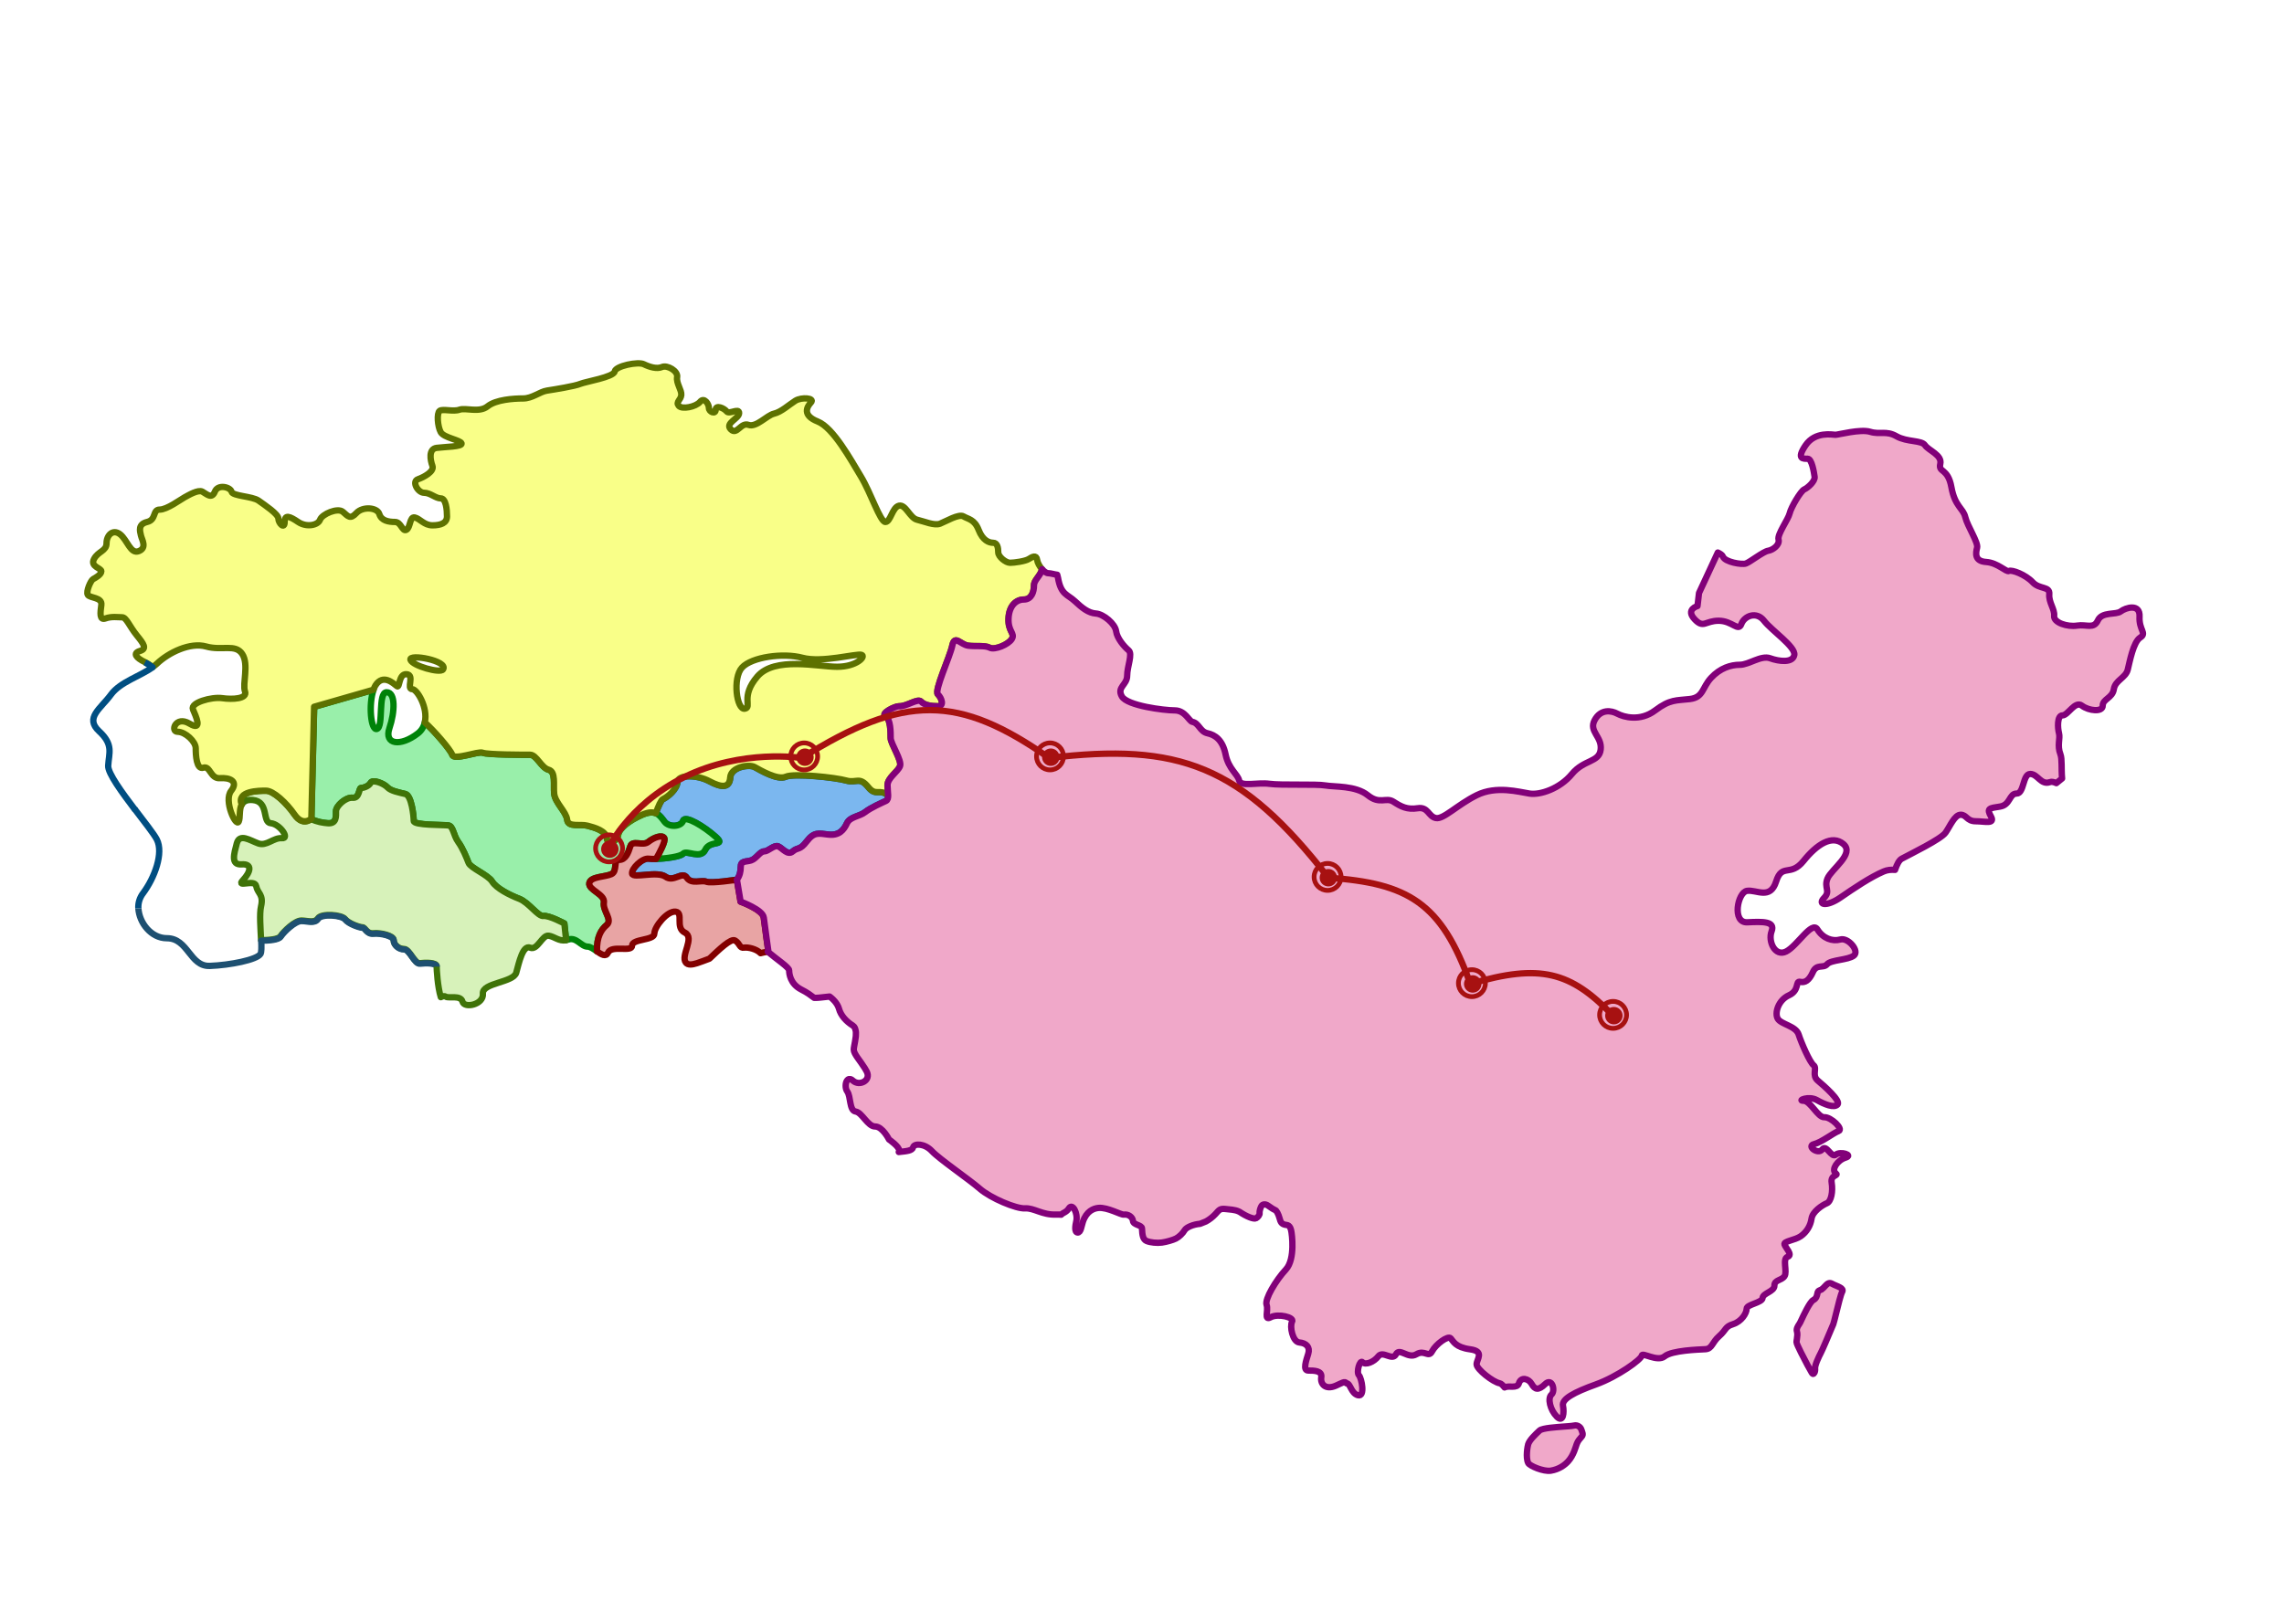
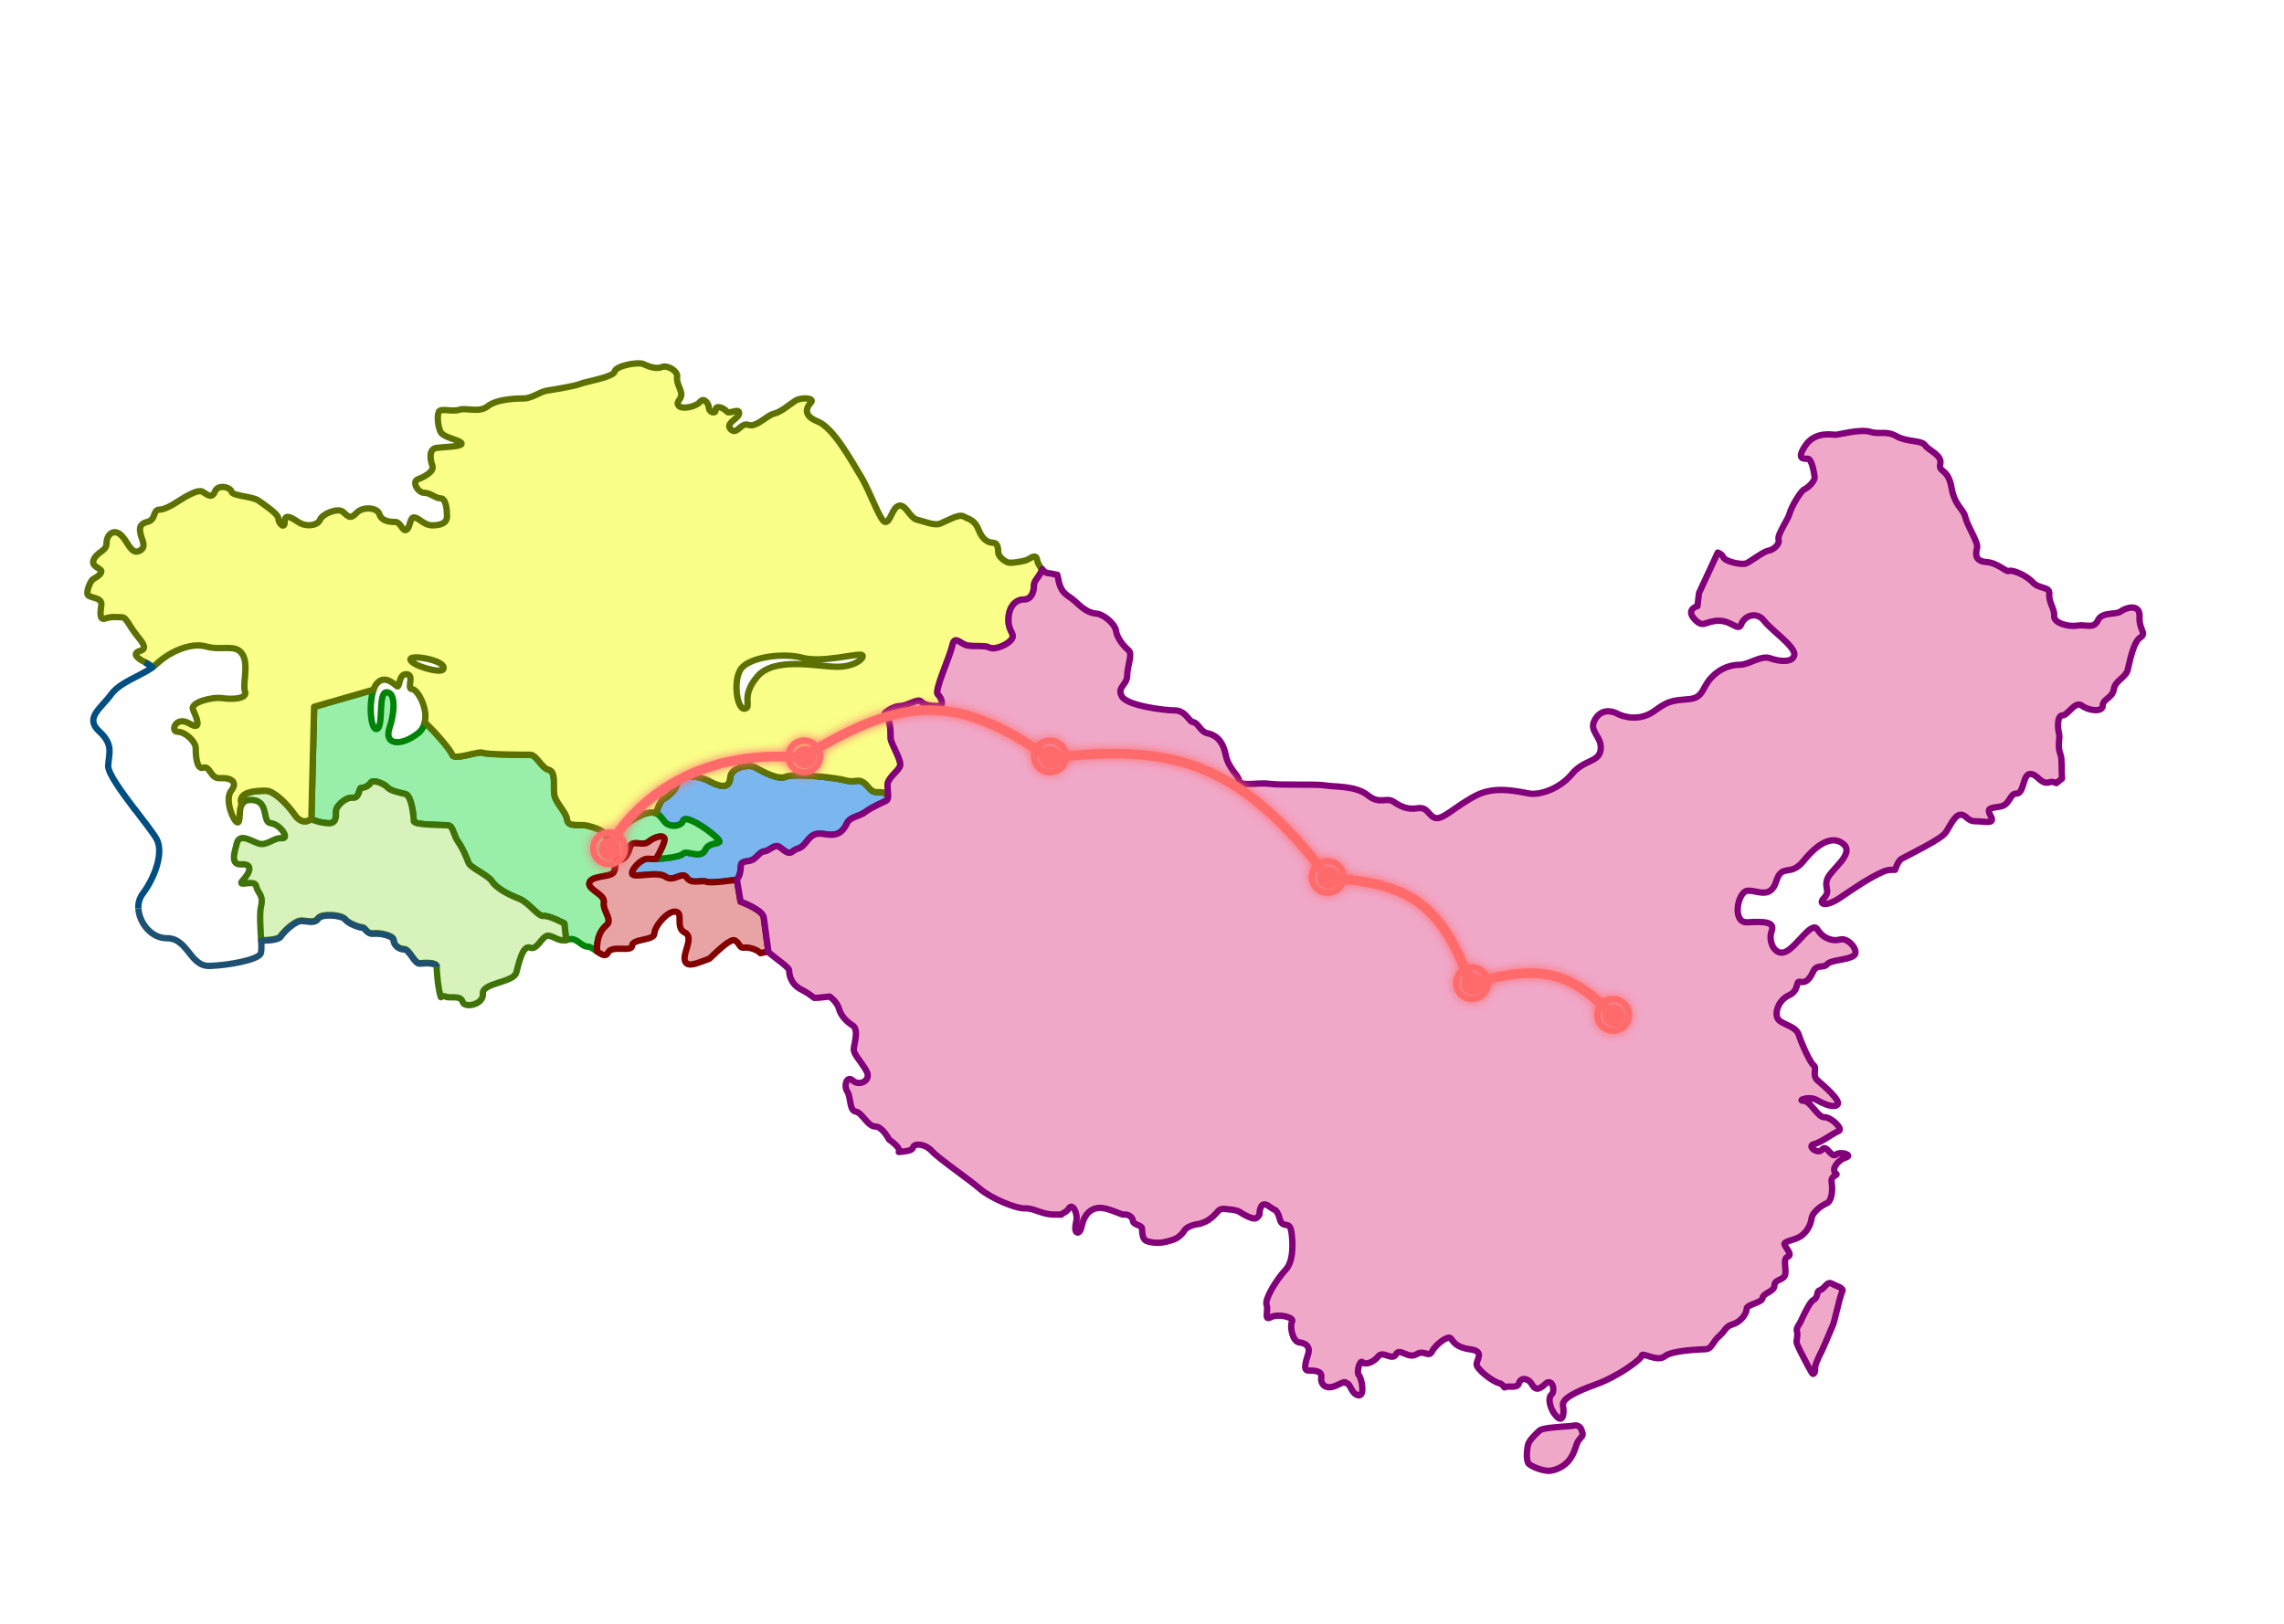
<svg xmlns="http://www.w3.org/2000/svg" width="1440" height="1024" viewBox="0 0 1440 1024" fill="none">
  <path d="M547.524 496.48C541.843 489.406 540.093 494.103 533.518 492.231C526.943 490.341 500.682 487.497 495.43 489.855C490.178 492.232 479.226 485.607 475.743 483.716C472.223 481.826 460.862 483.716 460.415 490.323C459.968 496.929 455.163 496.929 447.284 492.681C439.406 488.432 427.598 488.432 427.169 493.167C426.722 497.883 421.023 502.599 417.969 504.003C416.795 504.546 415.119 508.382 413.499 512.893C415.92 513.884 417.391 516.111 418.993 518.189C421.917 521.95 429.516 521.333 430.689 517.552C431.863 513.772 444.118 521.333 451.14 527.621C458.143 533.928 447.638 529.511 444.695 535.818C441.771 542.106 433.018 535.818 430.671 538.344C428.343 540.871 413.145 542.125 409.047 541.489C404.95 540.852 397.947 547.777 398.524 550.939C399.12 554.102 414.318 549.049 419.57 552.83C424.823 556.61 430.093 549.049 433.018 553.466C435.923 557.883 442.367 554.739 445.291 555.992C448.197 557.246 464.419 554.757 464.568 554.72C466.356 552.455 466.99 549.424 466.99 546.804C466.99 542.555 470.268 543.622 473.564 542.555C476.842 541.489 479.152 536.885 481.759 536.885C484.385 536.885 487.999 532.636 490.625 533.703C493.251 534.77 496.529 539.711 499.807 536.885C503.085 534.059 504.072 536.529 508.672 530.503C513.273 524.496 516.215 525.544 522.138 526.255C529.011 527.078 531.972 523.41 533.946 519.181C535.921 514.932 541.825 514.932 545.438 512.106C549.051 509.262 556.278 506.099 558.569 505.032C559.668 504.508 559.928 503.273 559.928 501.589C554.62 497.06 552.292 502.412 547.524 496.48Z" fill="#7BB7EF" stroke="#004E82" stroke-width="4" stroke-miterlimit="10" stroke-linejoin="round" />
  <path d="M451.14 527.658C444.118 521.37 431.863 513.809 430.689 517.59C429.516 521.37 421.917 521.988 418.993 518.226C416.087 514.446 413.741 510.029 404.968 513.809C396.214 517.59 390.366 522.624 389.77 526.404C389.193 530.204 383.345 533.984 382.749 528.931C382.153 523.878 375.168 522.007 370.475 520.753C365.8 519.499 358.201 522.006 357.605 516.972C357.027 511.919 350.006 506.249 349.428 500.578C348.851 494.926 350.602 486.729 345.927 485.457C341.252 484.184 338.328 476.006 334.249 476.006C330.152 476.006 307.355 476.006 304.43 474.752C301.506 473.498 286.308 479.786 285.135 476.006C284.185 472.937 273.662 460.772 267.832 455.607C267.199 458.208 265.877 460.641 263.455 462.513C252.504 471.009 242.018 469.587 245.52 459.2C249.021 448.813 249.449 436.555 243.769 436.555C238.07 436.555 242.018 458.264 237.641 459.687C233.767 460.941 232.277 443.929 235.518 435.002L198.082 445.763L196.331 516.336C196.331 516.336 196.238 516.392 196.163 516.467C199.665 518.301 203.725 518.881 206.575 519.124C212.255 519.592 211.808 514.876 211.808 511.564C211.808 508.27 217.936 502.599 222.313 503.067C226.69 503.535 226.261 496.929 227.565 496.929C228.869 496.929 232.37 495.974 233.674 493.635C234.978 491.258 241.999 494.084 244.179 496.461C246.358 498.819 251.61 499.755 255.558 500.709C259.488 501.645 260.811 514.876 260.811 517.702C260.811 520.528 279.641 520.06 282.695 520.528C285.75 520.996 285.75 526.666 288.823 530.915C291.896 535.163 294.075 540.833 295.379 544.127C296.701 547.44 307.634 551.688 310.26 555.917C312.886 560.166 321.193 564.414 327.321 566.772C333.448 569.149 339.147 578.094 342.649 577.627C346.15 577.159 355.78 582.343 355.78 582.343L356.897 592.86C357.307 592.785 357.735 592.711 358.182 592.542C363.434 590.671 366.359 596.959 370.456 596.959C372.17 596.959 374.311 598.512 376.379 599.953C376.099 590.708 379.117 586.123 382.488 583.297C386.436 580.003 379.862 574.333 380.737 569.13C381.594 563.946 370.68 561.101 371.536 556.872C372.412 552.624 381.594 553.092 385.542 551.201C389.472 549.33 386.418 542.237 390.366 542.237C394.315 542.237 396.047 537.989 397.369 533.741C398.692 529.492 405.248 533.741 408.749 530.896C412.251 528.07 417.503 526.18 418.807 528.538C419.85 530.391 415.51 538.307 413.592 541.638C419.701 541.451 428.883 540.253 430.652 538.344C432.999 535.818 441.753 542.125 444.677 535.818C447.638 529.549 458.143 533.965 451.14 527.658Z" fill="#99EFAA" stroke="#008209" stroke-width="4" stroke-miterlimit="10" stroke-linejoin="round" />
  <path d="M355.817 582.361C355.817 582.361 346.188 577.177 342.686 577.645C339.185 578.113 333.504 569.168 327.358 566.791C321.23 564.433 312.924 560.203 310.297 555.936C307.671 551.707 296.72 547.44 295.416 544.146C294.112 540.852 291.915 535.182 288.86 530.933C285.806 526.685 285.806 521.033 282.732 520.547C279.659 520.079 260.848 520.547 260.848 517.721C260.848 514.895 259.526 501.664 255.596 500.728C251.647 499.774 246.395 498.838 244.216 496.48C242.018 494.103 235.015 491.277 233.711 493.654C232.408 495.993 228.906 496.948 227.602 496.948C226.28 496.948 226.727 503.554 222.35 503.086C217.973 502.618 211.846 508.289 211.846 511.582C211.846 514.895 212.293 519.611 206.612 519.143C203.762 518.9 199.702 518.32 196.201 516.486C195.381 517.178 190.632 520.715 185.845 513.828C180.593 506.249 172.398 498.688 167.742 498.688C163.532 498.688 149.024 498.725 152.451 507.39C153.475 505.444 155.449 504.153 159.36 504.508C169.865 505.444 165.041 518.657 170.74 519.143C176.44 519.611 182.996 529.062 177.743 528.575C172.491 528.108 168.114 533.778 162.862 531.888C157.61 529.998 151.035 525.282 149.284 531.888C147.534 538.494 145.336 545.568 152.339 545.082C159.342 544.614 158.019 549.817 153.214 555.001C148.409 560.203 160.646 554.046 161.521 558.781C162.396 563.497 166.326 563.965 164.594 571.526C163.477 576.298 164.296 585.842 164.613 592.898C169.25 592.86 175.508 592.43 176.849 590.409C179.047 587.115 186.031 580.509 189.98 580.509C193.928 580.509 198.305 582.399 200.484 579.086C202.664 575.793 215.366 576.728 217.545 579.573C219.743 582.399 226.727 584.757 228.478 584.757C230.229 584.757 231.104 589.005 235.481 588.537C239.858 588.069 248.164 589.96 248.164 592.785C248.164 595.611 251.219 598.437 254.72 598.437C258.222 598.437 261.276 607.888 264.778 607.402C268.279 606.934 275.282 606.934 275.282 609.292C275.282 611.276 275.916 622.448 277.927 628.83C279.138 628.138 280.367 628.025 281.075 628.512C282.826 629.784 290.443 627.258 291.598 631.675C292.771 636.091 305.027 633.565 304.449 626.622C303.853 619.697 323.726 619.697 325.477 613.39C327.228 607.084 329.574 595.742 334.249 597.633C338.905 599.523 341.83 589.454 345.927 590.072C349.671 590.652 352.446 593.796 356.934 592.898L355.817 582.361Z" fill="#D7F2BA" stroke="#3F7308" stroke-width="4" stroke-miterlimit="10" stroke-linejoin="round" />
  <path d="M275.376 609.61C275.376 607.252 268.391 607.252 264.871 607.72C261.37 608.206 258.315 598.755 254.814 598.755C251.312 598.755 248.258 595.93 248.258 593.104C248.258 590.278 239.932 588.388 235.574 588.855C231.197 589.305 230.322 585.075 228.571 585.075C226.82 585.075 219.836 582.717 217.638 579.891C215.459 577.046 202.757 576.111 200.578 579.404C198.38 582.717 194.003 580.827 190.073 580.827C186.125 580.827 179.14 587.433 176.942 590.727C175.601 592.767 169.362 593.179 164.706 593.216C164.892 597.277 164.892 600.533 164.24 601.581C161.949 605.287 144.982 608.656 132.28 609.123C119.596 609.591 118.721 591.663 105.162 591.663C95.29 591.663 87.766 581.931 87.244 572.817" stroke="#1E5071" stroke-width="4" stroke-miterlimit="10" stroke-linejoin="round" />
  <path d="M653.873 353.013C653.444 349.719 650.8 351.123 648.621 352.526C646.441 353.93 639.42 354.903 636.794 354.903C634.168 354.903 629.362 351.123 629.362 348.297C629.362 345.452 628.804 342.289 626.177 342.289C623.551 342.289 619.603 340.867 616.995 334.149C614.369 327.43 610.421 327.43 607.478 325.652C604.517 323.874 596.322 328.834 592.708 330.237C589.095 331.659 582.856 328.834 578.255 327.767C573.655 326.7 571.029 317.867 566.764 318.915C562.499 319.982 561.511 329.17 558.215 329.17C554.937 329.17 549.033 310.774 542.793 300.5C536.573 290.244 525.398 269.714 515.564 265.821C505.711 261.929 508.654 256.614 511.298 253.788C513.925 250.962 505.394 250.251 501.446 252.721C497.497 255.191 492.58 259.795 487.999 260.862C483.398 261.929 476.842 269.714 471.907 267.936C466.99 266.158 464.68 274.673 460.75 270.762C456.802 266.869 466.002 264.043 466.002 260.506C466.002 256.969 459.763 261.573 458.124 259.44C456.485 257.325 451.214 255.191 451.214 258.373C451.214 261.554 446.949 259.776 446.949 257.306C446.949 254.817 444.006 250.213 441.362 253.413C438.735 256.595 429.87 258.373 427.896 255.884C425.921 253.413 429.199 252.347 429.535 249.146C429.851 245.965 426.257 241.717 426.909 237.824C427.579 233.931 420.669 230.039 417.391 231.442C414.113 232.865 409.513 231.442 405.9 229.683C402.286 227.905 388.187 230.75 387.517 234.287C386.865 237.824 369.134 240.669 365.856 242.072C362.578 243.495 349.447 245.609 344.847 246.321C340.246 247.032 335.646 251.28 329.742 251.28C323.838 251.28 312.663 251.991 307.411 256.239C302.158 260.488 293.628 256.95 289.68 258.373C285.731 259.776 279.175 257.662 277.201 259.084C275.227 260.506 275.897 268.984 277.871 272.54C279.846 276.077 290.35 277.499 291.002 279.614C291.654 281.747 280.497 281.747 275.245 282.44C270.012 283.151 271.315 290.225 272.619 293.762C273.941 297.299 267.367 300.855 263.437 302.259C259.488 303.662 263.437 310.755 267.385 310.755C271.334 310.755 274.612 314.292 277.89 314.292C281.168 314.292 281.82 321.366 281.82 325.633C281.82 329.882 277.89 331.285 272.638 331.285C267.385 331.285 264.759 327.037 261.481 326.326C258.203 325.633 258.855 332.708 256.229 334.111C253.603 335.533 252.951 329.152 249.021 329.152C245.073 329.152 240.472 328.441 239.169 324.192C237.846 319.944 228.664 319.233 224.734 323.5C220.786 327.748 219.482 325.615 216.204 322.789C212.926 319.963 203.073 324.192 201.77 327.748C200.466 331.285 193.239 332.708 187.987 329.17C182.735 325.633 179.457 324.211 179.457 329.17C179.457 334.13 175.508 329.882 175.508 327.037C175.508 324.192 166.978 318.54 163.03 315.715C159.081 312.889 146.621 312.889 145.969 310.044C145.299 307.218 137.439 305.085 135.465 310.044C133.49 315.003 130.212 311.466 127.586 310.044C124.96 308.64 119.056 312.159 116.43 313.581C113.804 315.003 105.273 321.366 100.673 321.366C96.073 321.366 98.699 327.729 92.795 329.152C86.891 330.574 88.194 334.804 88.846 337.648C89.498 340.474 92.795 345.433 87.524 347.548C82.272 349.663 80.297 340.474 75.697 336.918C71.097 333.381 67.167 337.629 67.167 342.589C67.167 347.548 61.914 347.548 59.288 352.489C56.681 357.448 63.889 358.159 63.889 360.274C63.889 362.408 59.94 364.522 58.636 365.234C57.314 365.945 54.036 373.019 55.358 375.134C56.681 377.248 64.54 376.556 63.889 381.497C63.237 386.456 62.566 391.397 66.515 389.993C70.463 388.59 74.393 389.282 77.019 389.282C79.645 389.282 81.62 394.953 86.22 400.623C90.82 406.275 92.776 409.12 88.194 410.523C83.594 411.927 85.568 414.771 91.472 417.597C93.037 418.346 94.657 419.487 96.24 420.685C97.19 419.993 98.103 419.3 98.904 418.552C106.335 411.478 119.913 404.853 129.97 407.697C140.028 410.523 148.353 405.807 152.73 412.413C157.088 419.001 152.711 431.296 154.462 436.013C156.213 440.729 146.584 441.215 140.028 440.261C133.453 439.325 119.875 443.105 121.645 447.335C123.396 451.583 128.201 461.502 119.447 456.299C110.712 451.115 107.192 461.483 112.016 461.483C116.821 461.483 123.396 467.622 123.396 471.87C123.396 476.118 123.824 485.55 128.201 484.128C132.578 482.724 132.578 491.202 138.705 490.734C144.833 490.266 150.514 492.625 145.708 498.763C140.903 504.901 148.763 521.894 150.514 518.114C151.612 515.737 150.644 510.591 152.376 507.315C148.949 498.632 163.458 498.613 167.667 498.613C172.342 498.613 180.518 506.174 185.771 513.753C191.023 521.314 196.294 516.28 196.294 516.28L198.045 445.707L235.481 434.946C235.835 433.935 236.244 433.018 236.71 432.251C241.534 424.69 248.015 430.941 250.288 432.719C252.187 434.197 251.163 424.709 256.415 425.177C261.668 425.645 255.968 434.609 259.917 434.609C262.971 434.609 269.993 446.343 267.795 455.551C273.625 460.716 284.167 472.881 285.098 475.95C286.271 479.73 301.469 473.442 304.393 474.696C307.317 475.95 330.114 475.95 334.212 475.95C338.291 475.95 341.215 484.128 345.89 485.401C350.565 486.673 348.814 494.852 349.391 500.522C349.987 506.193 356.99 511.882 357.568 516.916C358.164 521.932 365.744 519.443 370.438 520.697C375.112 521.95 382.115 523.841 382.711 528.875C383.289 533.928 389.137 530.147 389.733 526.348C390.31 522.587 396.159 517.534 404.931 513.753C408.88 512.05 411.487 512.05 413.461 512.855C415.1 508.345 416.777 504.508 417.931 503.966C420.986 502.562 426.685 497.846 427.132 493.13C427.56 488.414 439.387 488.414 447.247 492.643C455.125 496.891 459.949 496.91 460.378 490.285C460.806 483.679 472.186 481.789 475.706 483.679C479.207 485.569 490.14 492.175 495.393 489.817C500.645 487.459 526.906 490.304 533.481 492.194C540.037 494.066 541.788 489.349 547.487 496.442C552.255 502.394 554.583 497.041 559.891 501.626C559.872 499.83 559.519 497.546 559.519 495.132C559.519 490.528 566.075 486.636 567.397 483.099C568.719 479.562 561.493 468.95 561.493 465.395C561.493 461.858 561.493 453.361 558.215 451.602C554.937 449.843 564.454 445.22 566.726 445.351C571.606 445.613 578.535 440.13 580.658 442.413C582.781 444.715 587.028 445.351 591.256 445.351C595.483 445.351 593.677 440.13 591.256 437.847C588.834 435.563 598.817 414.341 600.345 407.155C601.853 399.968 605.485 406.499 610.346 407.155C615.207 407.791 620.944 406.818 623.98 408.465C627.016 410.093 635.807 406.518 637.911 402.906C640.034 399.313 635.49 398.321 635.788 390.162C636.105 382.002 640.649 378.072 645.473 378.072C650.334 378.072 651.843 373.187 651.843 369.257C651.843 365.701 655.791 363.474 656.983 358.983C655.419 357.205 654.115 354.828 653.873 353.013ZM279.305 422.182C277.555 424.784 260.252 419.937 258.799 416.138C257.253 412.058 283.086 416.624 279.305 422.182ZM527.819 420.479C515.564 420.479 488.427 413.873 477.494 426.618C466.543 439.362 474.44 445.969 469.616 446.905C464.438 447.915 461.737 427.554 467.846 420.947C473.974 414.341 493.679 411.515 505.934 414.809C518.19 418.121 540.074 411.983 543.147 412.937C546.202 413.873 540.093 420.479 527.819 420.479Z" fill="#F9FF88" stroke="#5D7100" stroke-width="4" stroke-miterlimit="10" stroke-linejoin="round" />
  <path d="M85.196 510.722C76.889 499.736 67.949 487.59 68.21 482.874C68.657 474.846 71.711 469.662 62.51 461.165C53.328 452.669 63.386 447.017 69.96 438.034C75.827 430.024 88.306 426.506 96.203 420.798C94.601 419.6 92.962 418.496 91.398 417.728" stroke="#004E82" stroke-width="4" stroke-miterlimit="10" stroke-linejoin="round" />
  <path d="M463.488 593.122C466.766 595.237 466.114 598.082 469.169 597.595C471.683 597.221 476.973 598.437 479.506 601.095C482.188 600.384 484.441 600.122 484.441 600.122C484.441 600.122 482.113 583.728 481.517 578.693C480.94 573.64 466.896 568.606 466.896 568.606L464.568 554.757C464.568 554.757 448.197 557.284 445.291 556.03C442.367 554.757 435.942 557.92 433.018 553.503C430.093 549.087 424.823 556.666 419.57 552.867C414.318 549.087 399.12 554.14 398.524 550.977C397.947 547.814 404.95 540.908 409.047 541.526C410.034 541.676 411.673 541.713 413.61 541.657C415.529 538.326 419.868 530.409 418.825 528.557C417.522 526.199 412.269 528.089 408.768 530.915C405.266 533.759 398.71 529.492 397.388 533.759C396.066 538.008 394.333 542.256 390.385 542.256C386.436 542.256 389.491 549.349 385.561 551.22C381.613 553.11 372.43 552.643 371.555 556.891C370.68 561.139 381.613 563.965 380.756 569.149C379.88 574.352 386.436 580.003 382.507 583.316C379.135 586.142 376.1 590.727 376.398 599.972C379.247 601.937 381.985 603.677 383.326 600.758C385.673 595.705 398.524 600.758 398.524 596.341C398.524 591.925 412.549 593.178 412.549 588.781C412.549 584.364 420.725 574.277 425.977 574.913C431.248 575.549 425.4 585 431.826 588.144C438.251 591.307 428.901 602.648 432.403 607.046C433.725 608.693 436.277 608.412 439.406 607.42C441.79 606.691 444.509 605.549 447.284 604.557C453.058 599.092 460.881 591.419 463.488 593.122Z" fill="#E8A4A4" stroke="#820000" stroke-width="4" stroke-miterlimit="10" stroke-linejoin="round" />
  <path d="M87.226 572.817C87.021 569.392 88.101 566.061 90.131 563.366C97.563 553.447 103.243 537.877 98.866 529.38C97.078 525.862 90.653 517.833 84.805 510.085" stroke="#004E82" stroke-width="4" stroke-miterlimit="10" stroke-linejoin="round" />
  <path d="M1132.65 846.407C1132.65 847.043 1133.88 849.719 1135.46 852.901C1138.05 858.066 1141.51 864.504 1142.28 865.702C1142.52 866.076 1142.74 866.301 1142.97 866.394C1143.15 866.45 1143.32 866.413 1143.47 866.301C1143.64 866.169 1143.78 865.982 1143.92 865.739C1144.29 865.122 1144.47 864.092 1144.38 863.082C1144.25 861.903 1144.85 860.031 1145.65 858.122C1146.41 856.251 1147.36 854.323 1147.98 853.163C1148.48 852.227 1149.65 849.57 1150.96 846.557C1153.02 841.822 1155.39 836.189 1155.85 835.028C1156.13 834.336 1156.79 831.585 1157.6 828.328C1158.91 823.013 1160.53 816.314 1161.46 814.611C1162.07 813.45 1161.39 812.627 1160.19 811.953C1159.47 811.541 1158.57 811.148 1157.68 810.774C1156.75 810.381 1155.78 809.988 1155 809.52C1153.08 808.453 1151.91 809.726 1150.55 811.186C1149.91 811.878 1149.24 812.608 1148.44 813.151V813.17C1148.2 813.301 1147.92 813.413 1147.66 813.506C1147.01 813.787 1146.32 814.012 1146.02 814.873C1145.93 815.135 1145.87 815.49 1145.78 815.864C1145.52 817.156 1145.2 818.84 1143.17 819.888C1141.01 821.03 1137.04 829.582 1135.52 832.839C1135.22 833.419 1135.05 833.831 1134.96 834.018C1134.83 834.28 1134.6 834.598 1134.4 834.972C1133.56 836.207 1132.39 838.004 1132.93 839.632C1133.37 841.073 1133.13 842.814 1132.91 844.329C1132.78 845.115 1132.65 845.808 1132.65 846.407Z" fill="#F0A8C9" stroke="#820079" stroke-width="4" stroke-miterlimit="10" stroke-linejoin="round" />
  <path d="M977.743 927.441C982.921 926.599 986.571 923.904 988.695 921.528C992.196 917.616 993.314 912.657 994.096 910.617C994.915 908.483 995.791 907.679 997.318 905.845C998.361 904.591 997.597 903.225 996.871 901.222C996.461 900.08 994.692 898.396 992.364 898.976C990.799 899.369 986.963 899.5 984.765 899.706C982.101 899.968 972.416 900.474 970.647 902.12C967.946 904.647 964.314 908.128 963.476 910.767C963.141 911.871 961.744 919.038 963.495 922.613C964.389 924.428 973.161 928.171 977.743 927.441Z" fill="#F0A8C9" stroke="#820079" stroke-width="4" stroke-miterlimit="10" stroke-linejoin="round" />
  <path d="M692.538 761.742C698.331 761.218 706.768 766.214 708.574 765.952C711.499 765.541 714.106 767.637 714.292 769.901C714.516 772.577 719.898 772.409 719.992 774.655C720.159 778.922 720.606 781.654 722.916 782.609C725.225 783.563 729.546 784.012 732.526 783.582C735.506 783.151 739.511 782.01 741.429 781.037C743.347 780.063 745.787 777.705 746.849 775.834C747.91 773.962 752.325 772.11 756.627 771.754C756.627 771.754 756.627 771.754 758.452 771.024C760.277 770.294 760.277 770.294 760.277 770.294C762.475 769.115 764.524 767.506 766.219 765.69C768.621 763.089 768.994 761.985 772.793 762.434C775.215 762.715 778.549 762.846 780.784 763.875C781.547 764.231 781.547 764.231 781.547 764.231C785.905 767.206 790.58 769.022 791.921 768.254C793.262 767.487 794.268 766.027 794.138 765.017C794.007 764.006 794.492 762.041 795.237 760.656C795.982 759.271 797.9 759.122 799.52 760.338C801.141 761.555 803.134 762.79 803.972 763.089C804.81 763.389 806.02 765.653 806.691 768.142C807.361 770.612 807.846 771.773 810.137 772.334C811.496 772.671 813.564 772.016 814.271 777.256C814.271 777.256 816.916 793.875 810.695 800.593C804.456 807.312 797.229 819.345 798.552 822.883C799.856 826.42 796.578 833.157 801.178 830.668C805.778 828.197 816.283 830.668 814.625 833.494C812.986 836.338 814.96 846.238 819.226 846.594C823.491 846.95 826.135 849.439 824.813 853.687C823.509 857.935 821.2 864.298 824.813 864.298C828.426 864.298 833.679 864.298 833.027 868.546C832.375 872.795 835.653 876.687 842.209 873.843C846.064 872.177 848.001 870.68 848.877 872.345C851.484 872.252 851.67 878.652 856.178 879.869C860.852 881.123 858.506 869.164 856.755 867.255C855.004 865.365 857.332 857.168 859.083 859.077C860.834 860.967 866.086 859.077 869.01 855.296C871.934 851.516 877.783 858.459 880.129 854.043C882.457 849.626 887.71 857.187 892.981 854.043C898.233 850.898 900.58 856.569 902.908 852.152C905.236 847.736 912.835 842.065 914.604 843.955C916.355 845.845 917.528 849.626 926.859 850.898C936.228 852.152 930.957 857.187 930.957 860.349C930.957 863.512 941.48 871.69 945.559 872.327C946.323 872.458 947.384 873.431 948.595 874.947C951.426 873.45 956.51 875.957 957.628 872.345C958.932 868.097 963.737 869.258 965.711 872.795C967.685 876.332 969.865 877.043 974.241 872.795C978.618 868.546 980.797 877.043 978.19 879.42C975.564 881.759 977.315 889.076 981.468 893.325C985.621 897.573 986.273 890.723 985.416 886.494C984.541 882.246 992.419 877.997 1006.2 873.038C1019.98 868.079 1034.87 857.224 1035.09 854.866C1035.31 852.508 1044.94 859.114 1049.54 855.334C1054.14 851.553 1070.77 851.086 1075.15 850.842C1079.53 850.618 1079.31 846.594 1083.91 842.589C1088.49 838.565 1087.41 836.675 1092.66 835.028C1097.91 833.381 1101.19 828.179 1101.19 825.353C1101.19 822.527 1111.04 821.591 1111.27 818.522C1111.49 815.453 1118.72 814.517 1118.72 810.737C1118.72 806.975 1123.09 807.667 1125.07 804.823C1127.04 801.997 1123.52 793.744 1127.04 792.565C1130.52 791.386 1125.72 786.894 1125.07 784.779C1124.4 782.665 1131.62 782.178 1135.33 779.577C1139.05 776.975 1141.48 772.97 1142.13 768.479C1142.78 764.006 1148.91 759.982 1151.74 758.803C1154.59 757.643 1155.69 751.261 1154.81 745.834C1153.94 740.407 1159.86 741.811 1157.23 739.696C1154.61 737.581 1158.31 731.686 1163.56 730.039C1168.82 728.392 1160.29 725.791 1157.44 728.149C1154.59 730.507 1151.51 721.299 1148.89 724.836C1146.26 728.373 1138.83 722.703 1143.64 721.543C1148.44 720.363 1155.89 714.468 1159.19 713.271C1162.47 712.092 1154.36 704.306 1150.21 704.55C1146.06 704.774 1141.46 694.163 1137.08 694.163C1132.7 694.163 1140.36 690.869 1145.41 693.695C1150.43 696.521 1156.34 698.898 1158.54 696.521C1160.71 694.163 1150.01 684.731 1146.06 681.437C1142.13 678.124 1145.83 673.652 1143.43 671.761C1141.03 669.89 1135.76 657.856 1134.01 652.41C1132.27 646.983 1123.07 646.048 1120.88 642.51C1118.7 638.973 1121.1 630.72 1127.88 627.651C1134.66 624.582 1131.81 618.443 1134.88 619.154C1137.96 619.866 1140.56 618.443 1142.98 613.016C1145.39 607.589 1149.54 610.883 1151.96 608.057C1154.38 605.231 1165.09 605.474 1168.8 602.629C1172.52 599.804 1165.3 591.064 1160.27 592.467C1155.24 593.871 1149.34 591.756 1145.83 586.104C1142.33 580.434 1133.15 596.491 1126.13 600.028C1119.13 603.565 1114.54 593.646 1116.95 587.283C1119.35 580.902 1111.49 581.145 1101.64 581.613C1091.78 582.099 1095.51 562.73 1101.41 561.794C1107.32 560.84 1116.07 567.689 1119.8 555.899C1123.52 544.109 1128.75 553.297 1137.08 542.93C1145.41 532.543 1155.02 526.18 1162.24 532.3C1169.47 538.438 1154.59 548.114 1152.18 554.009C1149.78 559.904 1154.36 561.794 1150.01 566.267C1145.63 570.758 1151.74 571.937 1160.29 566.042C1168.82 560.166 1179.32 553.073 1187.65 549.536C1189.86 548.581 1192.32 548.357 1194.78 548.563C1195.95 545.138 1197.33 542.424 1198.95 541.545C1204.67 538.457 1223.74 529.212 1226.61 525.094C1229.48 520.996 1232.33 513.791 1236.15 513.791C1239.96 513.791 1239.96 517.908 1245.68 517.908C1251.42 517.908 1258.07 519.967 1255.22 514.82C1252.35 509.674 1254.27 509.674 1260.94 508.644C1267.6 507.615 1266.65 500.429 1271.44 500.429C1276.21 500.429 1275.24 488.077 1280.01 488.077C1284.78 488.077 1286.69 495.282 1292.41 493.223C1293.49 492.812 1294.91 493.13 1296.47 493.86C1297.7 492.83 1298.89 491.857 1300.09 490.921C1299.51 484.484 1300.2 478.701 1299.04 475.669C1296.85 469.998 1299.04 465.769 1298.15 462.456C1297.27 459.144 1296.85 451.134 1300.35 451.134C1303.85 451.134 1308.22 441.683 1312.58 444.996C1316.96 448.308 1325.71 449.244 1325.71 444.996C1325.71 440.747 1331.84 440.28 1332.72 434.609C1333.59 428.957 1340.15 427.535 1341.47 422.351C1342.77 417.167 1344.97 404.89 1349.35 402.064C1353.73 399.238 1348.47 397.367 1348.92 388.852C1349.37 380.355 1340.15 383.2 1337.09 385.558C1334.04 387.916 1325.29 385.558 1322.66 391.21C1320.03 396.88 1315.66 393.568 1309.53 394.522C1303.4 395.477 1294.65 392.632 1295.08 388.384C1295.52 384.135 1291.57 379.887 1292.02 374.703C1292.47 369.501 1285.89 371.859 1281.52 367.143C1277.14 362.426 1268.4 359.114 1266.64 360.068C1264.88 361.004 1259.63 354.884 1252.18 354.398C1244.75 353.911 1245.63 348.727 1246.5 345.434C1247.38 342.14 1240.37 331.753 1239.05 326.083C1237.73 320.431 1232.5 319.476 1230.3 307.199C1228.12 294.941 1221.97 298.235 1223.29 292.583C1224.62 286.931 1215.86 284.087 1213.67 280.774C1211.49 277.48 1202.29 278.884 1195.71 275.122C1189.16 271.361 1185.21 274.187 1179.1 272.297C1172.97 270.406 1158.96 274.187 1157.21 274.187C1155.46 274.187 1144.51 271.81 1138.38 280.793C1132.26 289.776 1137.06 289.289 1139.69 289.289C1142.31 289.289 1143.64 297.786 1144.06 300.631C1144.51 303.456 1139.69 307.705 1137.51 308.64C1135.33 309.595 1129.18 319.963 1128.33 323.743C1127.45 327.524 1120.45 336.937 1121.32 340.25C1122.2 343.543 1117.82 346.837 1114.77 347.324C1111.71 347.81 1103.39 354.398 1100.76 355.352C1098.13 356.288 1087.63 354.398 1086.33 351.104C1085.92 350.037 1084.61 349.158 1083.03 348.447L1071.18 373.973L1070.23 382.189C1070.23 382.189 1062.62 384.248 1068.33 390.424C1074.05 396.599 1075 391.453 1083.59 391.453C1092.16 391.453 1095.97 398.658 1097.89 393.512C1099.79 388.384 1107.41 385.296 1112.18 391.453C1116.95 397.629 1132.2 407.922 1131.25 413.05C1130.28 418.196 1121.71 417.167 1116 415.108C1110.26 413.05 1102.64 419.225 1096.92 419.225C1091.19 419.225 1084.54 421.284 1078.8 427.46C1073.08 433.636 1074.03 439.793 1065.45 440.822C1056.86 441.852 1053.06 440.822 1043.53 448.009C1033.99 455.214 1023.5 452.126 1019.69 450.067C1015.87 448.009 1009.18 446.979 1005.36 454.166C1001.56 461.352 1010.13 464.44 1009.18 472.675C1008.23 480.89 998.696 478.85 991.06 488.096C983.423 497.359 971.038 501.477 964.37 500.447C957.702 499.418 943.398 495.301 930.994 501.477C918.608 507.634 910.004 516.897 905.236 515.868C900.468 514.839 900.468 508.663 893.8 509.692C887.114 510.722 883.333 508.663 878.546 505.575C873.778 502.487 869.96 507.634 862.324 501.477C854.688 495.319 841.352 496.33 835.634 495.319C829.916 494.29 807.976 495.319 800.34 494.29C792.722 493.261 782.218 496.349 781.268 492.231C780.318 488.114 774.6 485.026 772.7 475.781C770.801 466.518 766.033 463.43 761.265 462.4C756.497 461.371 755.938 455.944 751.729 455.214C749.717 454.858 747.277 447.99 740.628 447.99C733.96 447.99 710.642 445.052 707.308 439.175C703.974 433.299 710.642 431.989 710.642 426.113C710.642 420.236 714.274 412.395 711.554 410.111C708.817 407.81 704.272 402.588 703.676 398.022C703.08 393.437 695.798 387.242 690.955 386.905C686.113 386.568 682.183 383.312 677.638 379.064C673.094 374.816 668.847 375.134 667.041 364.354C666.91 363.643 666.724 363.081 666.556 362.445C664.731 362.239 662.403 361.472 660.913 361.472C659.721 361.472 658.306 360.405 657.039 358.983C655.847 363.474 651.899 365.72 651.899 369.257C651.899 373.169 650.39 378.072 645.529 378.072C640.686 378.072 636.142 382.002 635.844 390.162C635.527 398.321 640.09 399.313 637.967 402.906C635.844 406.5 627.053 410.074 624.036 408.465C621 406.836 615.263 407.81 610.402 407.173C605.56 406.518 601.928 399.987 600.4 407.173C598.892 414.36 588.89 435.582 591.311 437.865C593.733 440.167 595.539 445.37 591.311 445.37C587.065 445.37 582.837 444.715 580.714 442.432C578.591 440.167 571.662 445.632 566.782 445.37C564.51 445.239 554.993 449.843 558.271 451.621C561.549 453.38 561.549 461.876 561.549 465.413C561.549 468.95 568.775 479.58 567.453 483.117C566.149 486.655 559.574 490.547 559.574 495.151C559.574 499.755 560.878 504.003 558.587 505.07C556.278 506.137 549.07 509.318 545.457 512.144C541.843 514.97 535.939 514.97 533.965 519.218C531.991 523.466 529.029 527.134 522.157 526.292C516.234 525.581 513.291 524.514 508.691 530.54C504.091 536.567 503.122 534.078 499.825 536.922C496.547 539.767 493.269 534.807 490.643 533.741C488.017 532.674 484.404 536.922 481.778 536.922C479.152 536.922 476.861 541.526 473.583 542.593C470.286 543.659 467.008 542.593 467.008 546.841C467.008 549.461 466.375 552.474 464.587 554.739H464.606L466.934 568.587C466.934 568.587 480.958 573.64 481.554 578.675C482.15 583.709 484.478 600.103 484.478 600.103C484.478 600.103 484.292 600.122 484.05 600.14C489.731 604.95 497.535 610.078 497.535 611.931C497.535 614.064 498.205 620.427 505.078 623.964C509.455 626.21 510.609 627.277 513.329 629.26C515.247 629.335 517.203 629.073 517.203 629.073L523.032 628.437C523.032 628.437 523.144 628.512 523.312 628.643C523.33 628.662 523.349 628.662 523.367 628.68C523.535 628.811 523.777 628.998 524.057 629.223C524.094 629.26 524.131 629.279 524.168 629.317C524.448 629.541 524.746 629.822 525.081 630.14C525.137 630.196 525.193 630.252 525.249 630.308C525.565 630.627 525.9 630.963 526.236 631.356C526.292 631.413 526.347 631.469 526.403 631.544C526.403 631.562 526.422 631.562 526.422 631.581C526.888 632.124 527.316 632.741 527.726 633.396C527.819 633.527 527.875 633.677 527.968 633.808C528.359 634.501 528.694 635.249 528.918 636.035C530.091 640.433 533.593 644.213 537.69 646.74C538.267 647.095 538.677 647.638 538.975 648.237C539.068 648.424 539.124 648.649 539.199 648.855C539.366 649.323 539.497 649.828 539.571 650.371C539.608 650.614 539.627 650.876 539.627 651.138C539.646 651.755 539.646 652.392 539.59 653.047C539.571 653.234 539.571 653.421 539.553 653.608C539.329 655.76 538.863 657.95 538.547 659.691C538.398 660.551 538.267 661.319 538.267 661.861C538.267 661.861 538.267 661.88 538.267 661.899C538.267 664.65 542.29 668.842 545.252 673.652C545.68 674.344 546.071 675.037 546.444 675.748C547.915 678.592 546.742 680.95 544.693 682.129C543.669 682.728 542.421 683.009 541.192 682.934C539.944 682.841 538.714 682.373 537.69 681.437C537.224 681.007 536.796 680.763 536.405 680.595C536.256 680.539 536.107 680.52 535.958 680.501C535.734 680.464 535.53 680.445 535.343 680.482C535.176 680.52 534.989 680.576 534.84 680.651C534.729 680.707 534.636 680.782 534.542 680.857C534.356 681.007 534.189 681.156 534.04 681.381C532.885 683.046 532.81 686.471 534.189 688.343C536.517 691.505 535.362 700.32 539.459 700.956C543.538 701.593 547.058 710.389 551.733 710.389C556.408 710.389 560.506 718.586 560.506 718.586C560.506 718.586 566.931 723.002 566.931 725.529C566.931 725.828 566.82 726.146 566.652 726.483C571.755 725.922 575.126 725.735 575.722 723.451C576.393 720.962 582.949 720.962 587.549 725.922C592.15 730.881 610.849 743.626 617.74 749.633C624.65 755.641 640.724 762.378 646.292 762.022C651.88 761.667 657.132 766.271 665.662 765.915C666.948 765.878 668.046 765.915 669.052 766.009C670.263 764.624 672.312 764.586 673.876 762.06C676.204 758.279 679.724 765.223 678.551 770.238C678.011 772.577 677.21 777.05 679.389 777.256C681.475 777.443 681.829 773.101 682.723 770.519C684.958 763.8 689.428 762.041 692.538 761.742Z" fill="#F0A8C9" stroke="#820079" stroke-width="4" stroke-miterlimit="10" stroke-linejoin="round" />
-   <path d="M382.5 537C382.5 537 395 508 431.5 490C468 472 505.5 478 505.5 478C570.355 437.389 604.454 438.121 661.5 478C743.26 468.208 782.476 482.673 837.5 553.5C887.638 556.932 908.825 569.221 927 620.5C971.296 607.339 990.291 612.96 1016.5 640" stroke="#A71111" stroke-width="4" />
-   <circle cx="384.5" cy="535.5" r="5.5" fill="#A71111" />
-   <circle cx="384" cy="535" r="8.5" stroke="#A71111" stroke-width="3" />
-   <circle cx="507.5" cy="477.5" r="5.5" fill="#A71111" />
-   <circle cx="507" cy="477" r="8.5" stroke="#A71111" stroke-width="3" />
-   <circle cx="662.5" cy="477.5" r="5.5" fill="#A71111" />
-   <circle cx="662" cy="477" r="8.5" stroke="#A71111" stroke-width="3" />
-   <circle cx="837.5" cy="553.5" r="5.5" fill="#A71111" />
-   <circle cx="837" cy="553" r="8.5" stroke="#A71111" stroke-width="3" />
-   <circle cx="928.5" cy="620.5" r="5.5" fill="#A71111" />
-   <circle cx="928" cy="620" r="8.5" stroke="#A71111" stroke-width="3" />
-   <circle cx="1017.5" cy="640.5" r="5.5" fill="#A71111" />
-   <circle cx="1017" cy="640" r="8.5" stroke="#A71111" stroke-width="3" />
+   <path d="M382.5 537C382.5 537 395 508 431.5 490C468 472 505.5 478 505.5 478C570.355 437.389 604.454 438.121 661.5 478C743.26 468.208 782.476 482.673 837.5 553.5C887.638 556.932 908.825 569.221 927 620.5C971.296 607.339 990.291 612.96 1016.5 640" stroke="#FF6B6B" stroke-width="6" stroke-linecap="round" filter="url(#glow)" />
+   <defs>
+     <filter id="glow" x="-50%" y="-50%" width="200%" height="200%">
+       <feGaussianBlur stdDeviation="3" result="coloredBlur" />
+       <feMerge>
+         <feMergeNode in="coloredBlur" />
+         <feMergeNode in="SourceGraphic" />
+       </feMerge>
+     </filter>
+   </defs>
+   <circle cx="384.5" cy="535.5" r="7" fill="#FF6B6B" filter="url(#glow)" />
+   <circle cx="384" cy="535" r="10" stroke="#FF6B6B" stroke-width="4" fill="none" filter="url(#glow)" />
+   <circle cx="507.5" cy="477.5" r="7" fill="#FF6B6B" filter="url(#glow)" />
+   <circle cx="507" cy="477" r="10" stroke="#FF6B6B" stroke-width="4" fill="none" filter="url(#glow)" />
+   <circle cx="662.5" cy="477.5" r="7" fill="#FF6B6B" filter="url(#glow)" />
+   <circle cx="662" cy="477" r="10" stroke="#FF6B6B" stroke-width="4" fill="none" filter="url(#glow)" />
+   <circle cx="837.5" cy="553.5" r="7" fill="#FF6B6B" filter="url(#glow)" />
+   <circle cx="837" cy="553" r="10" stroke="#FF6B6B" stroke-width="4" fill="none" filter="url(#glow)" />
+   <circle cx="928.5" cy="620.5" r="7" fill="#FF6B6B" filter="url(#glow)" />
+   <circle cx="928" cy="620" r="10" stroke="#FF6B6B" stroke-width="4" fill="none" filter="url(#glow)" />
+   <circle cx="1017.5" cy="640.5" r="7" fill="#FF6B6B" filter="url(#glow)" />
+   <circle cx="1017" cy="640" r="10" stroke="#FF6B6B" stroke-width="4" fill="none" filter="url(#glow)" />
</svg>
